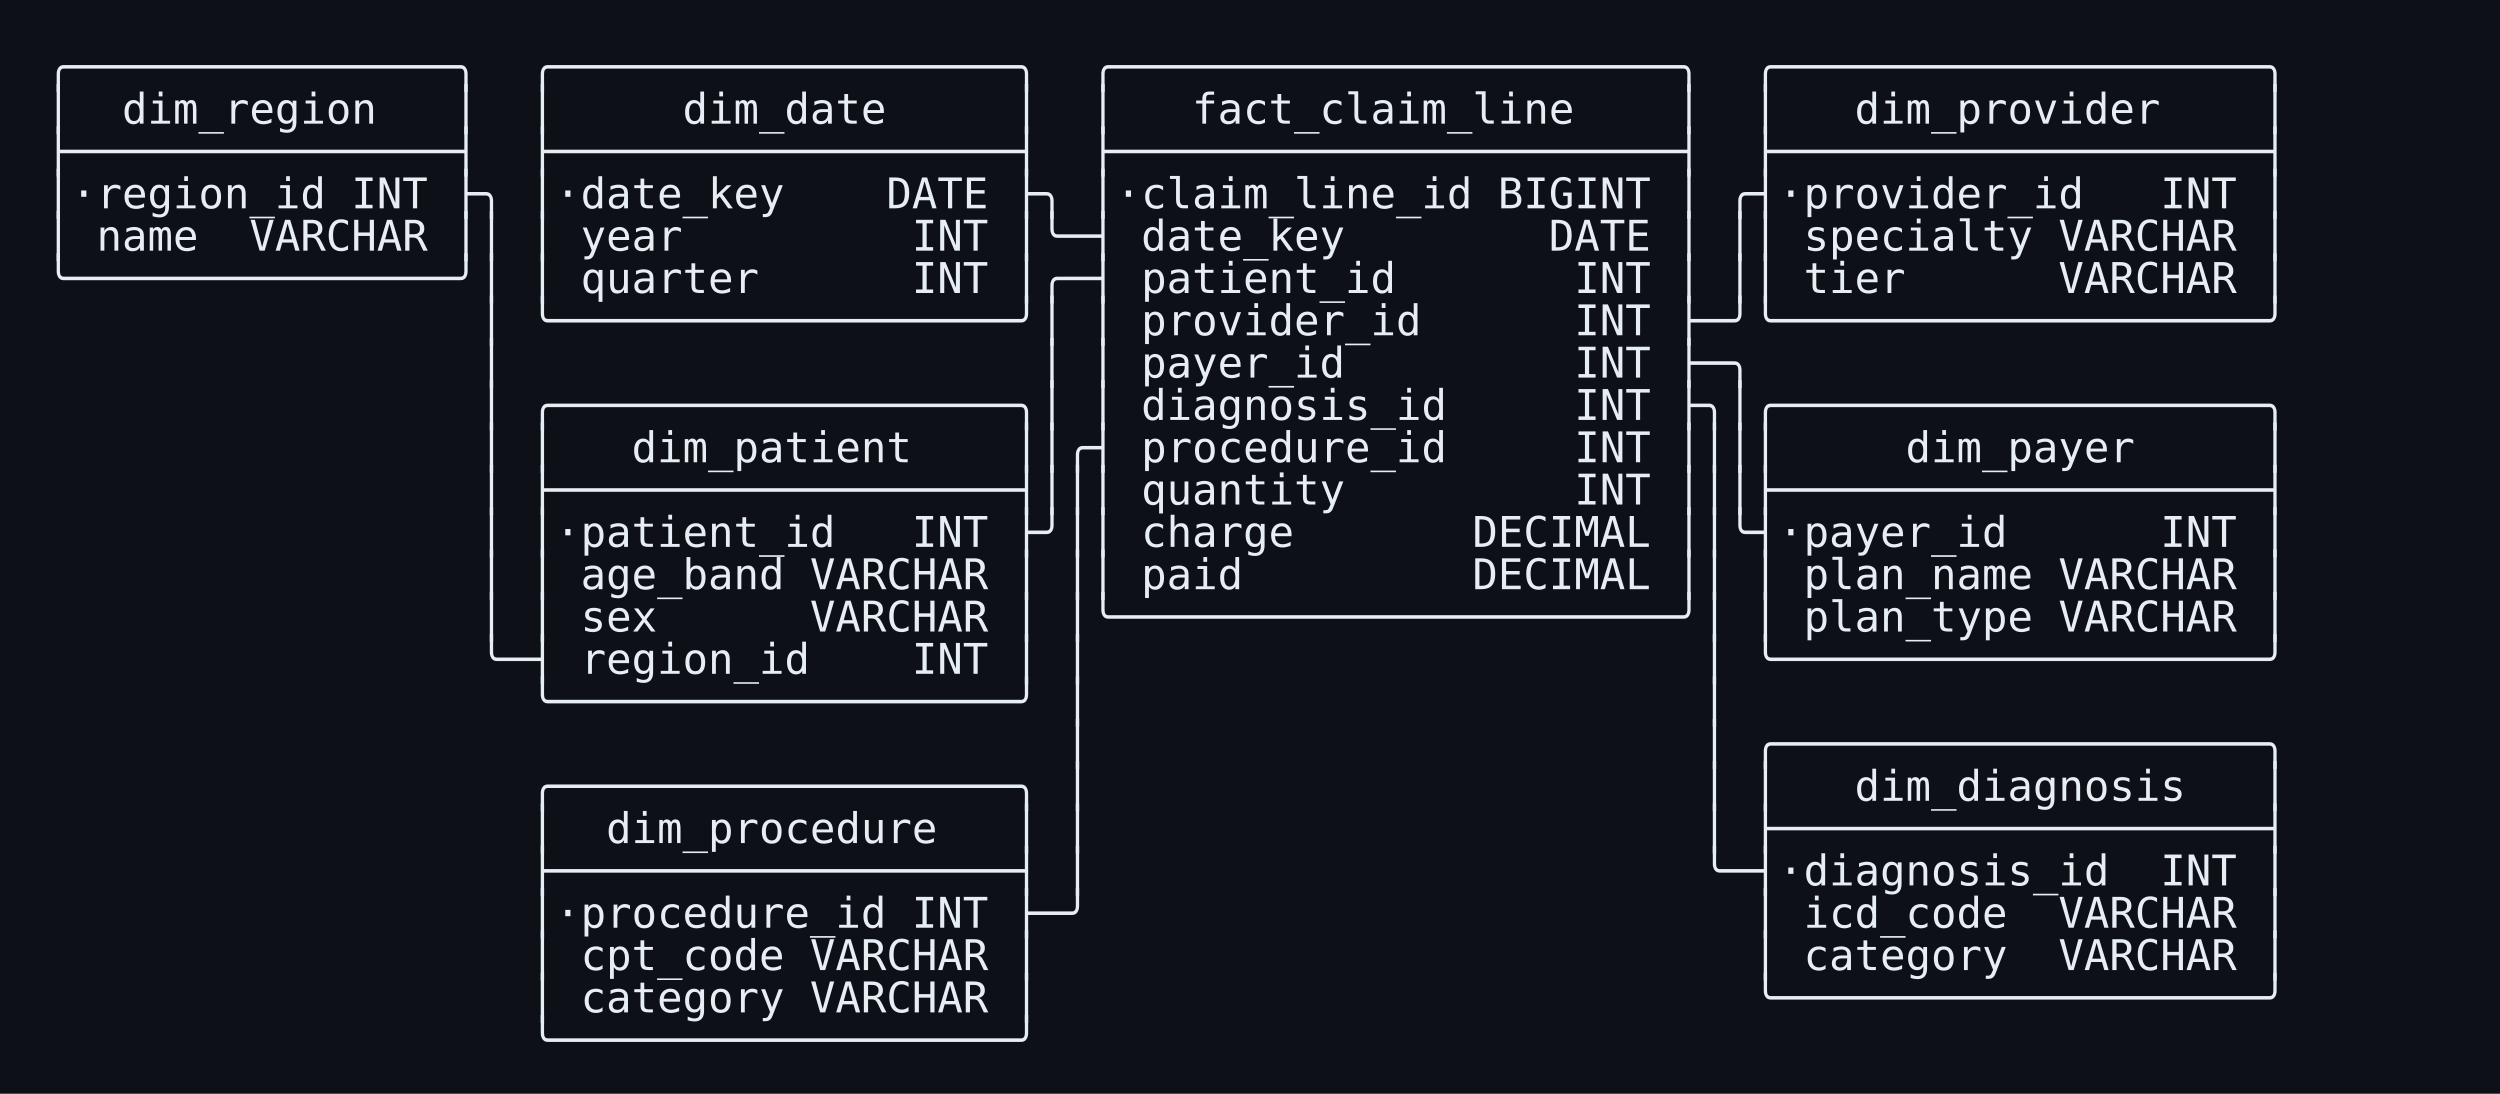
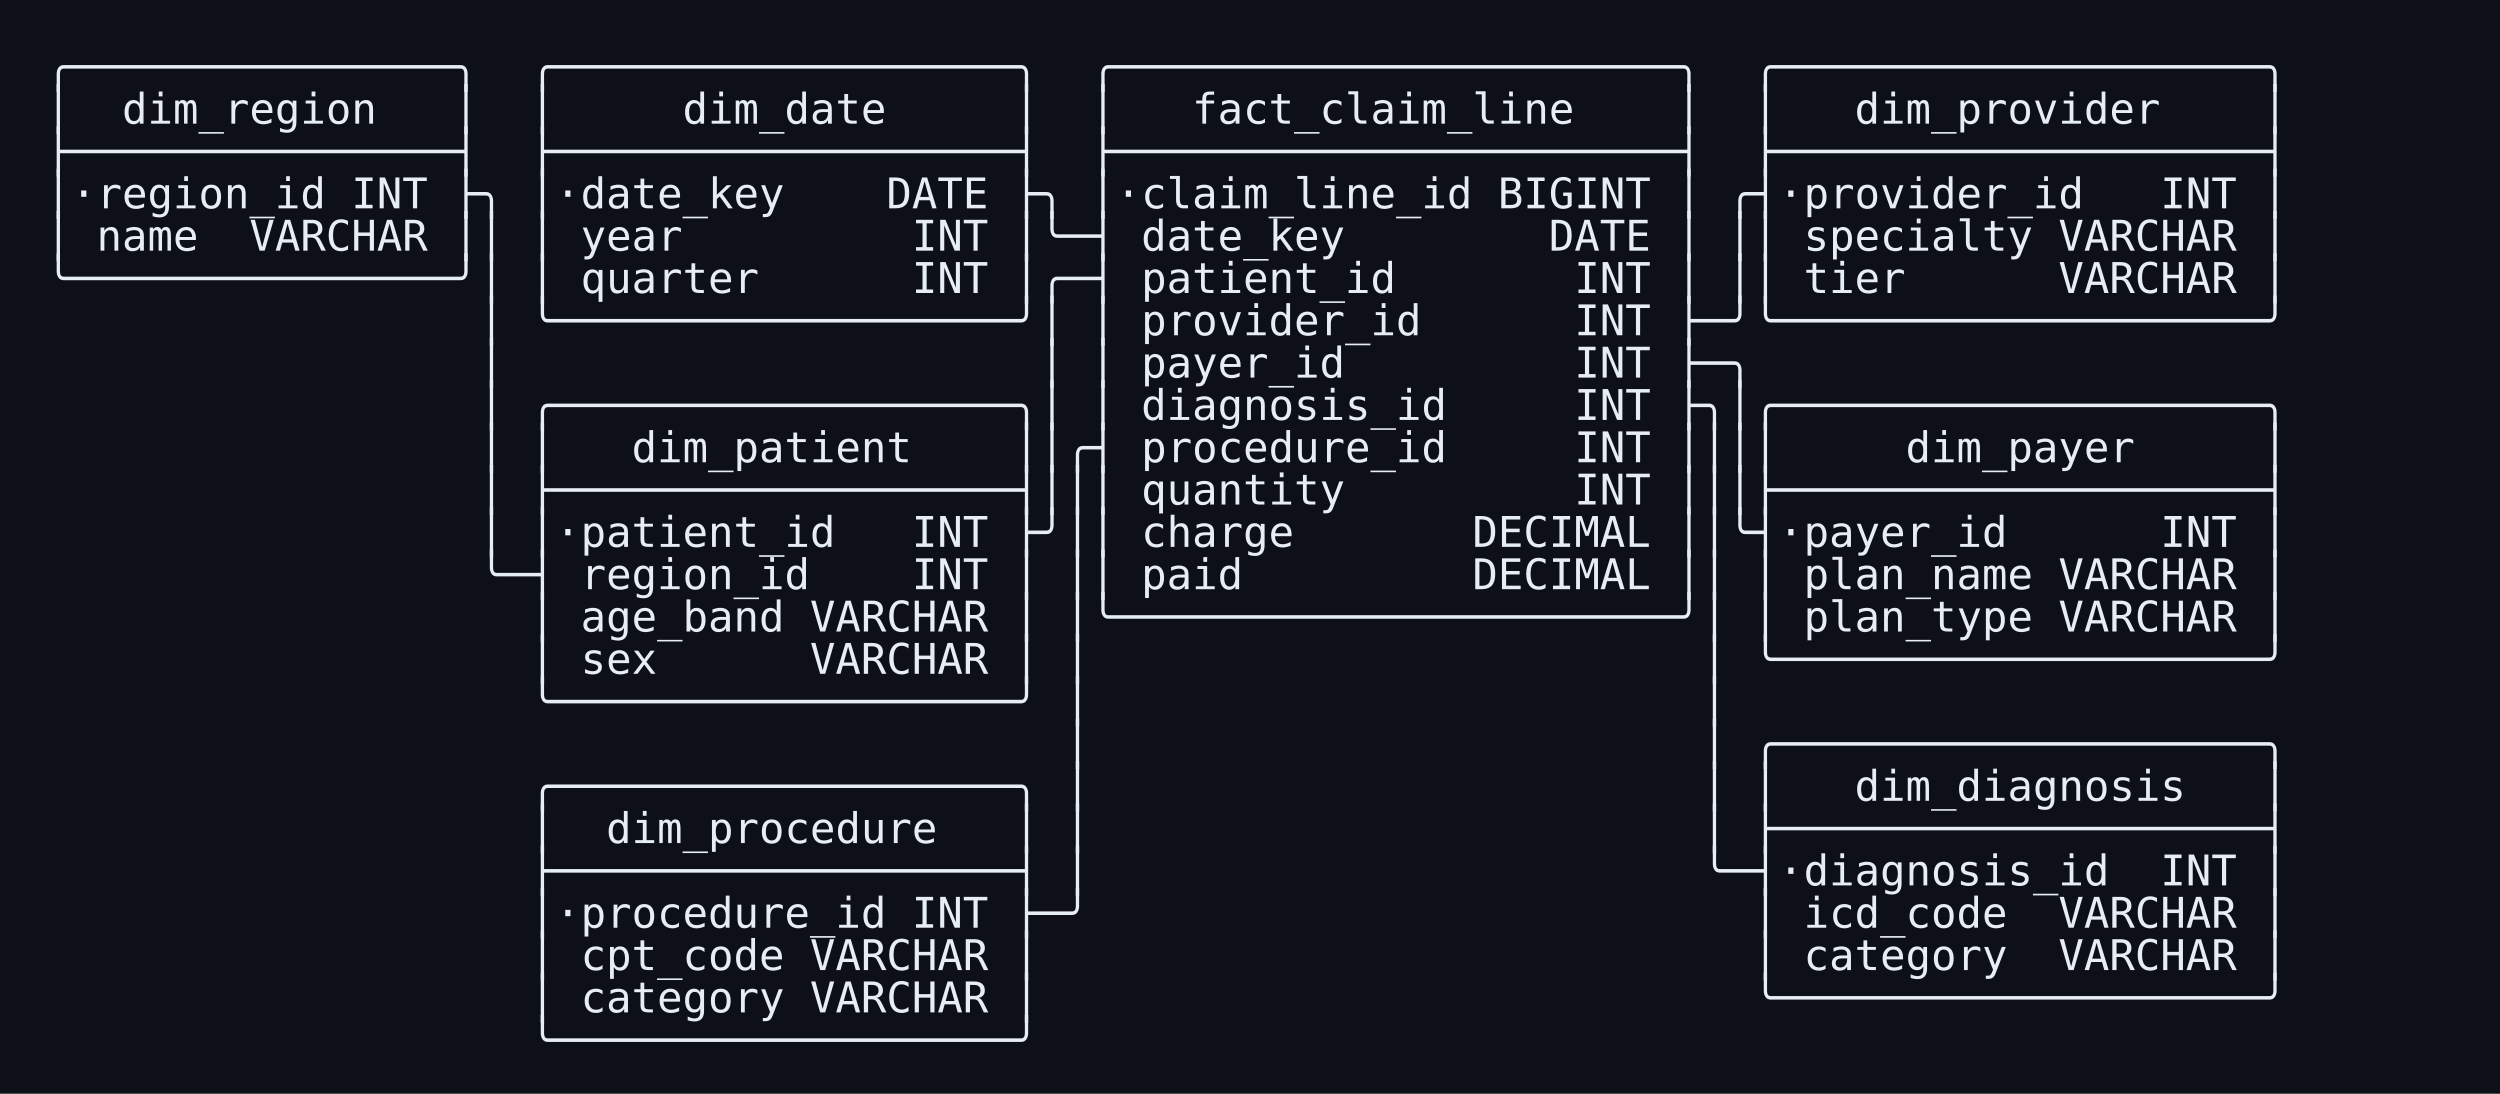
<svg xmlns="http://www.w3.org/2000/svg" width="768" height="336" viewBox="0 0 768 336" role="img" aria-label="dbsketch hero diagram: claims warehouse ERD">
  <rect width="768" height="336" fill="#0d1117" />
  <text font-family="ui-monospace, SFMono-Regular, 'SF Mono', Menlo, Consolas, 'DejaVu Sans Mono', monospace" font-size="13" fill="#e6edf3" xml:space="preserve">
    <tspan x="14" y="25">╭───────────────╮  ╭──────────────────╮  ╭──────────────────────╮  ╭───────────────────╮</tspan>
    <tspan x="14" y="38">│  dim_region   │  │     dim_date     │  │   fact_claim_line    │  │   dim_provider    │</tspan>
    <tspan x="14" y="51">├───────────────┤  ├──────────────────┤  ├──────────────────────┤  ├───────────────────┤</tspan>
    <tspan x="14" y="64">│·region_id INT ├╮ │·date_key    DATE ├╮ │·claim_line_id BIGINT │ ╭┤·provider_id   INT │</tspan>
    <tspan x="14" y="77">│ name  VARCHAR ││ │ year         INT │╰─┤ date_key        DATE │ ││ specialty VARCHAR │</tspan>
    <tspan x="14" y="90">╰───────────────╯│ │ quarter      INT │╭─┤ patient_id       INT │ ││ tier      VARCHAR │</tspan>
    <tspan x="14" y="103">                 │ ╰──────────────────╯│ │ provider_id      INT ├─╯╰───────────────────╯</tspan>
    <tspan x="14" y="116">                 │                     │ │ payer_id         INT ├─╮</tspan>
    <tspan x="14" y="129">                 │ ╭──────────────────╮│ │ diagnosis_id     INT ├╮│╭───────────────────╮</tspan>
    <tspan x="14" y="142">                 │ │   dim_patient    ││╭┤ procedure_id     INT ││││     dim_payer     │</tspan>
    <tspan x="14" y="155">                 │ ├──────────────────┤│││ quantity         INT │││├───────────────────┤</tspan>
    <tspan x="14" y="168">                 │ │·patient_id   INT ├╯││ charge       DECIMAL ││╰┤·payer_id      INT │</tspan>
-     <tspan x="14" y="181">                 │ │ age_band VARCHAR │ ││ paid         DECIMAL ││ │ plan_name VARCHAR │</tspan>
-     <tspan x="14" y="194">                 │ │ sex      VARCHAR │ │╰──────────────────────╯│ │ plan_type VARCHAR │</tspan>
-     <tspan x="14" y="207">                 ╰─┤ region_id    INT │ │                        │ ╰───────────────────╯</tspan>
+     <tspan x="14" y="181">                 ╰─┤ region_id    INT │ ││ paid         DECIMAL ││ │ plan_name VARCHAR │</tspan>
+     <tspan x="14" y="194">                   │ age_band VARCHAR │ │╰──────────────────────╯│ │ plan_type VARCHAR │</tspan>
+     <tspan x="14" y="207">                   │ sex      VARCHAR │ │                        │ ╰───────────────────╯</tspan>
    <tspan x="14" y="220">                   ╰──────────────────╯ │                        │</tspan>
    <tspan x="14" y="233">                                        │                        │ ╭───────────────────╮</tspan>
    <tspan x="14" y="246">                   ╭──────────────────╮ │                        │ │   dim_diagnosis   │</tspan>
    <tspan x="14" y="259">                   │  dim_procedure   │ │                        │ ├───────────────────┤</tspan>
    <tspan x="14" y="272">                   ├──────────────────┤ │                        ╰─┤·diagnosis_id  INT │</tspan>
    <tspan x="14" y="285">                   │·procedure_id INT ├─╯                          │ icd_code  VARCHAR │</tspan>
    <tspan x="14" y="298">                   │ cpt_code VARCHAR │                            │ category  VARCHAR │</tspan>
    <tspan x="14" y="311">                   │ category VARCHAR │                            ╰───────────────────╯</tspan>
    <tspan x="14" y="324">                   ╰──────────────────╯</tspan>
  </text>
</svg>
